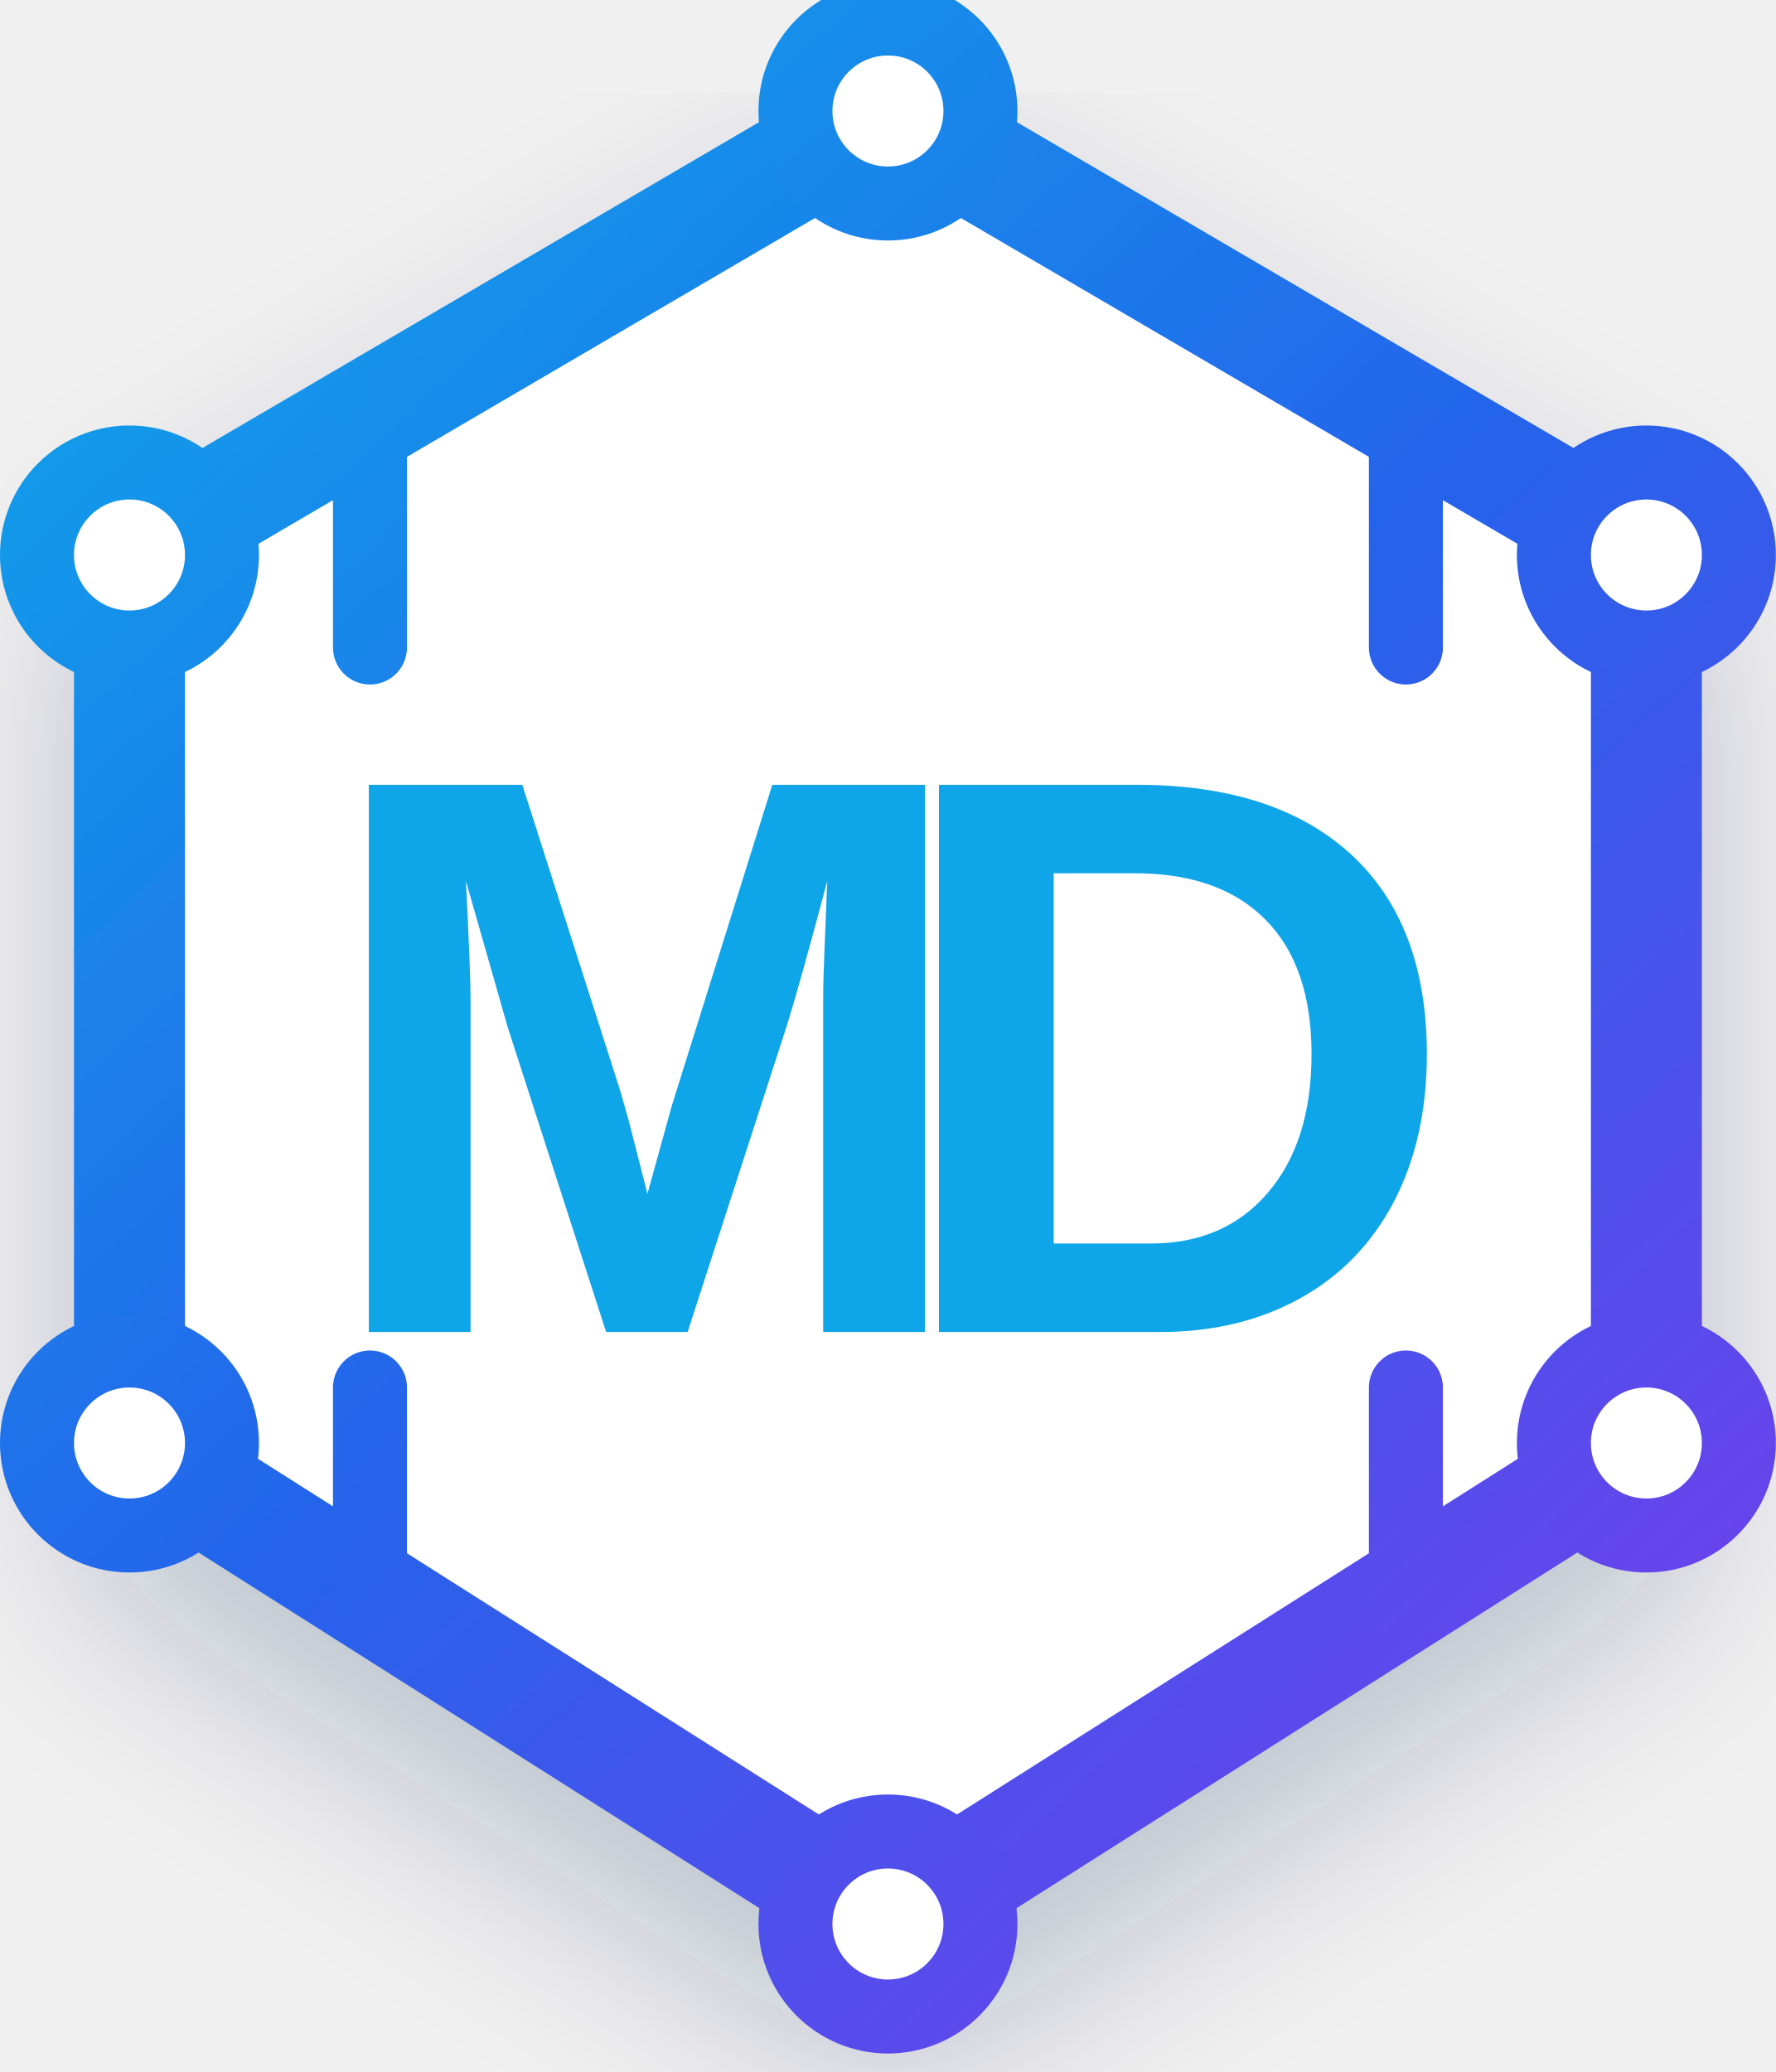
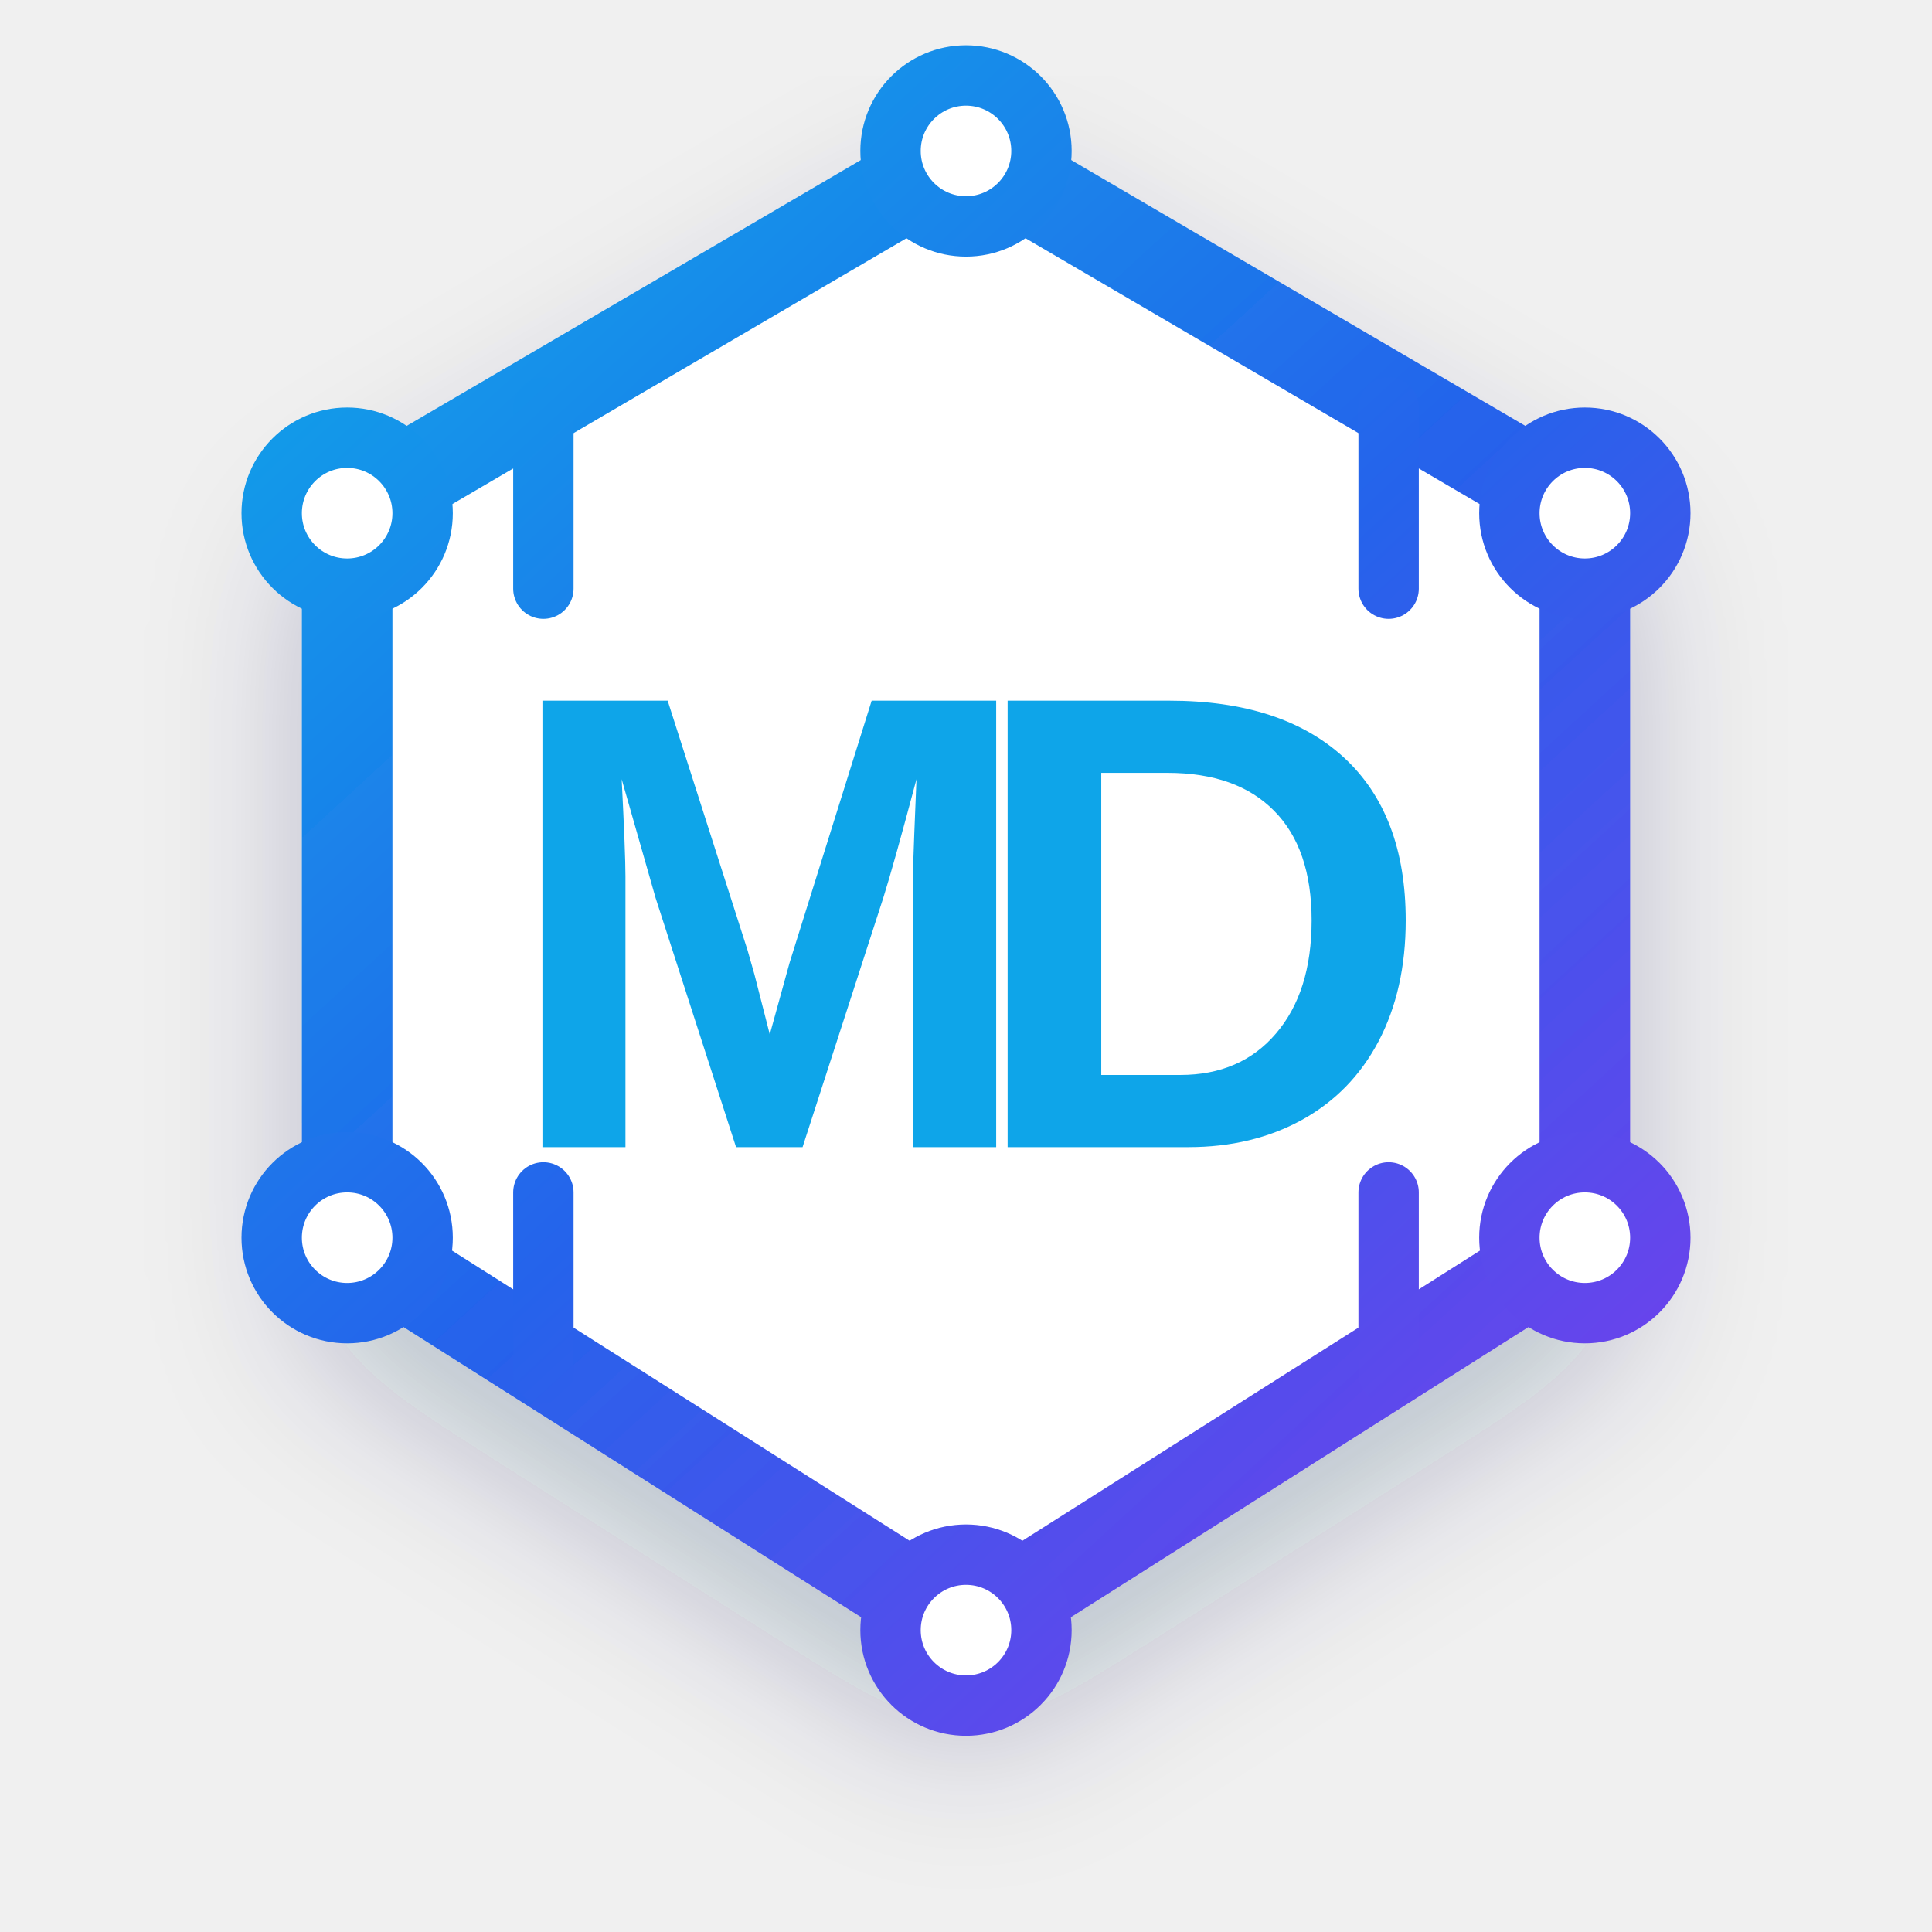
- <svg xmlns="http://www.w3.org/2000/svg" viewBox="16 4 96 112">
+ <svg xmlns="http://www.w3.org/2000/svg" viewBox="0 0 128 128">
  <defs>
    <linearGradient id="aiGradient" x1="18" y1="14" x2="108" y2="112" gradientUnits="userSpaceOnUse">
      <stop offset="0" stop-color="#0EA5E9" />
      <stop offset=".48" stop-color="#2563EB" />
      <stop offset="1" stop-color="#7C3AED" />
    </linearGradient>
    <linearGradient id="letterGradient" x1="38" y1="38" x2="92" y2="91">
      <stop offset="0" stop-color="#0EA5E9" />
      <stop offset=".52" stop-color="#2563EB" />
      <stop offset="1" stop-color="#6D28D9" />
    </linearGradient>
    <filter id="softShadow" x="-30%" y="-30%" width="160%" height="160%">
      <feDropShadow dx="0" dy="5" stdDeviation="5" flood-color="#172554" flood-opacity=".22" />
    </filter>
  </defs>
  <path d="M64 10        L105 34        L105 82        L64 108        L23 82        L23 34 Z" fill="#ffffff" stroke="url(#aiGradient)" stroke-width="6" stroke-linejoin="round" filter="url(#softShadow)" />
  <g fill="#ffffff" stroke="url(#aiGradient)" stroke-width="4">
    <circle cx="64" cy="10" r="5" />
    <circle cx="105" cy="34" r="5" />
    <circle cx="105" cy="82" r="5" />
    <circle cx="64" cy="108" r="5" />
    <circle cx="23" cy="82" r="5" />
    <circle cx="23" cy="34" r="5" />
  </g>
  <g stroke="url(#aiGradient)" stroke-width="4" stroke-linecap="round">
    <path d="M36 27 L36 39" />
    <path d="M92 27 L92 39" />
    <path d="M36 79 L36 91" />
    <path d="M92 79 L92 91" />
  </g>
  <text x="64" y="76" text-anchor="middle" font-family="Arial, Helvetica, sans-serif" font-size="43" font-weight="900" letter-spacing="-5" fill="url(#letterGradient)">MD</text>
</svg>
